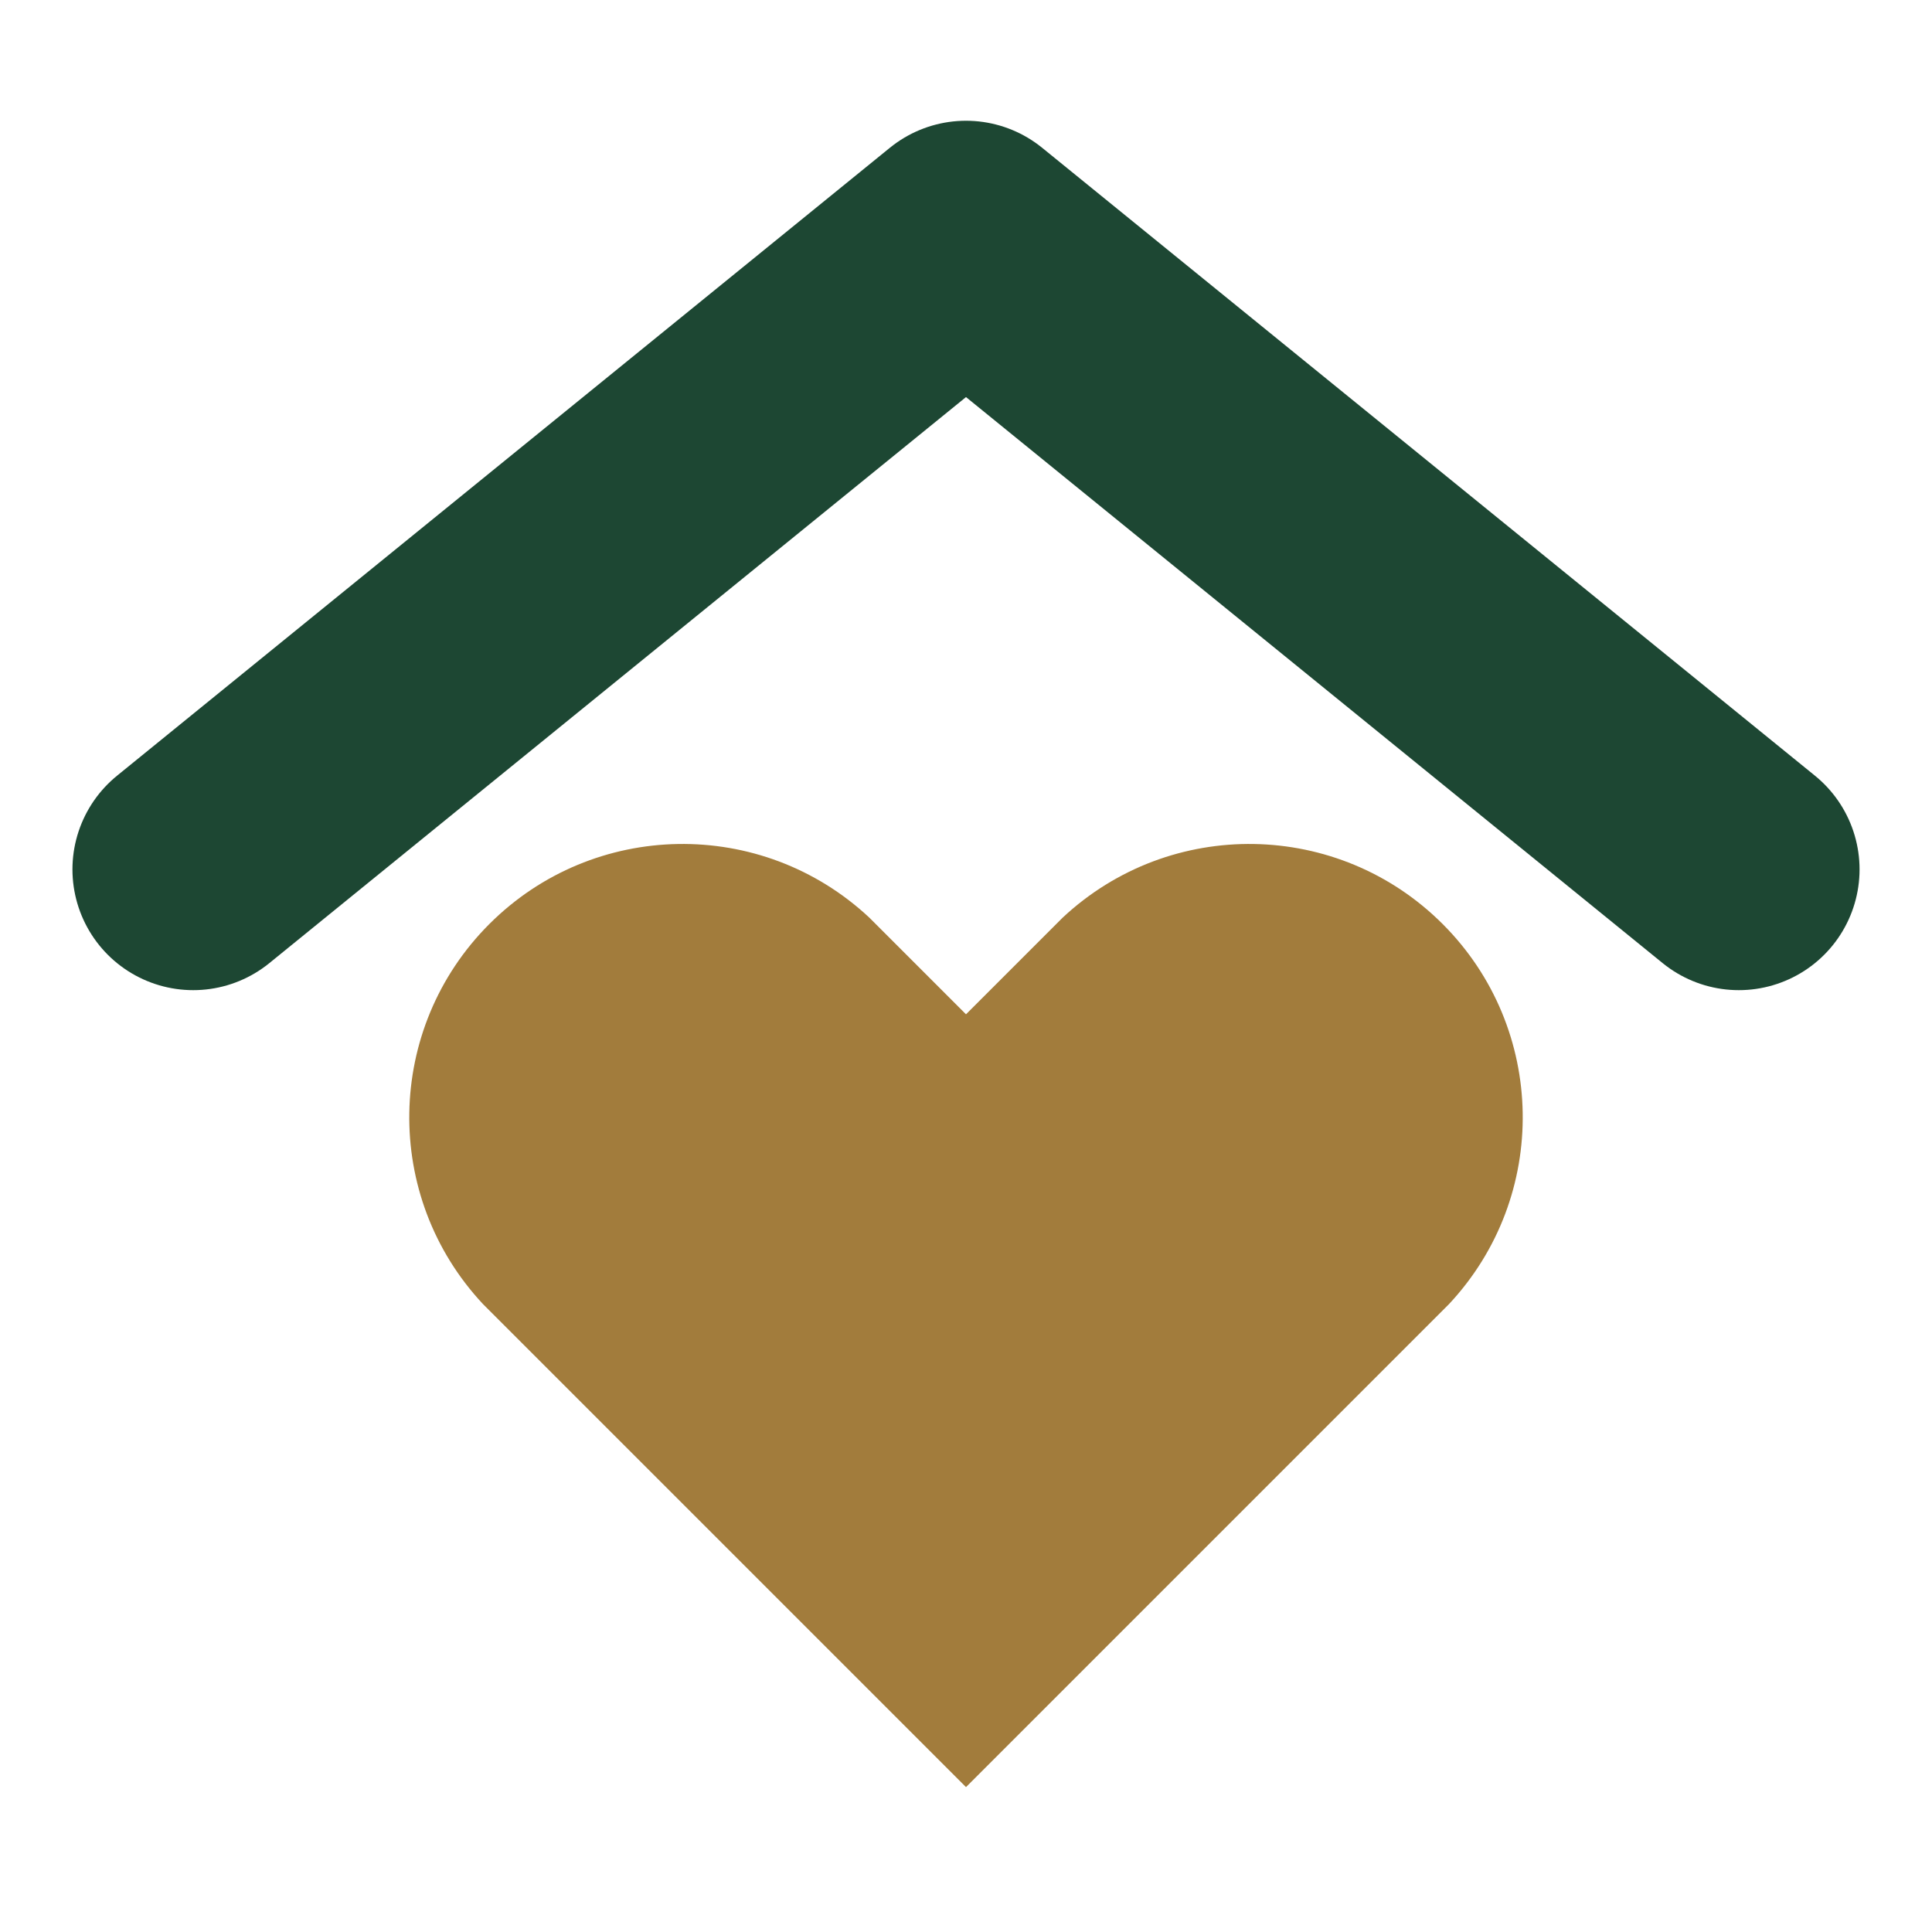
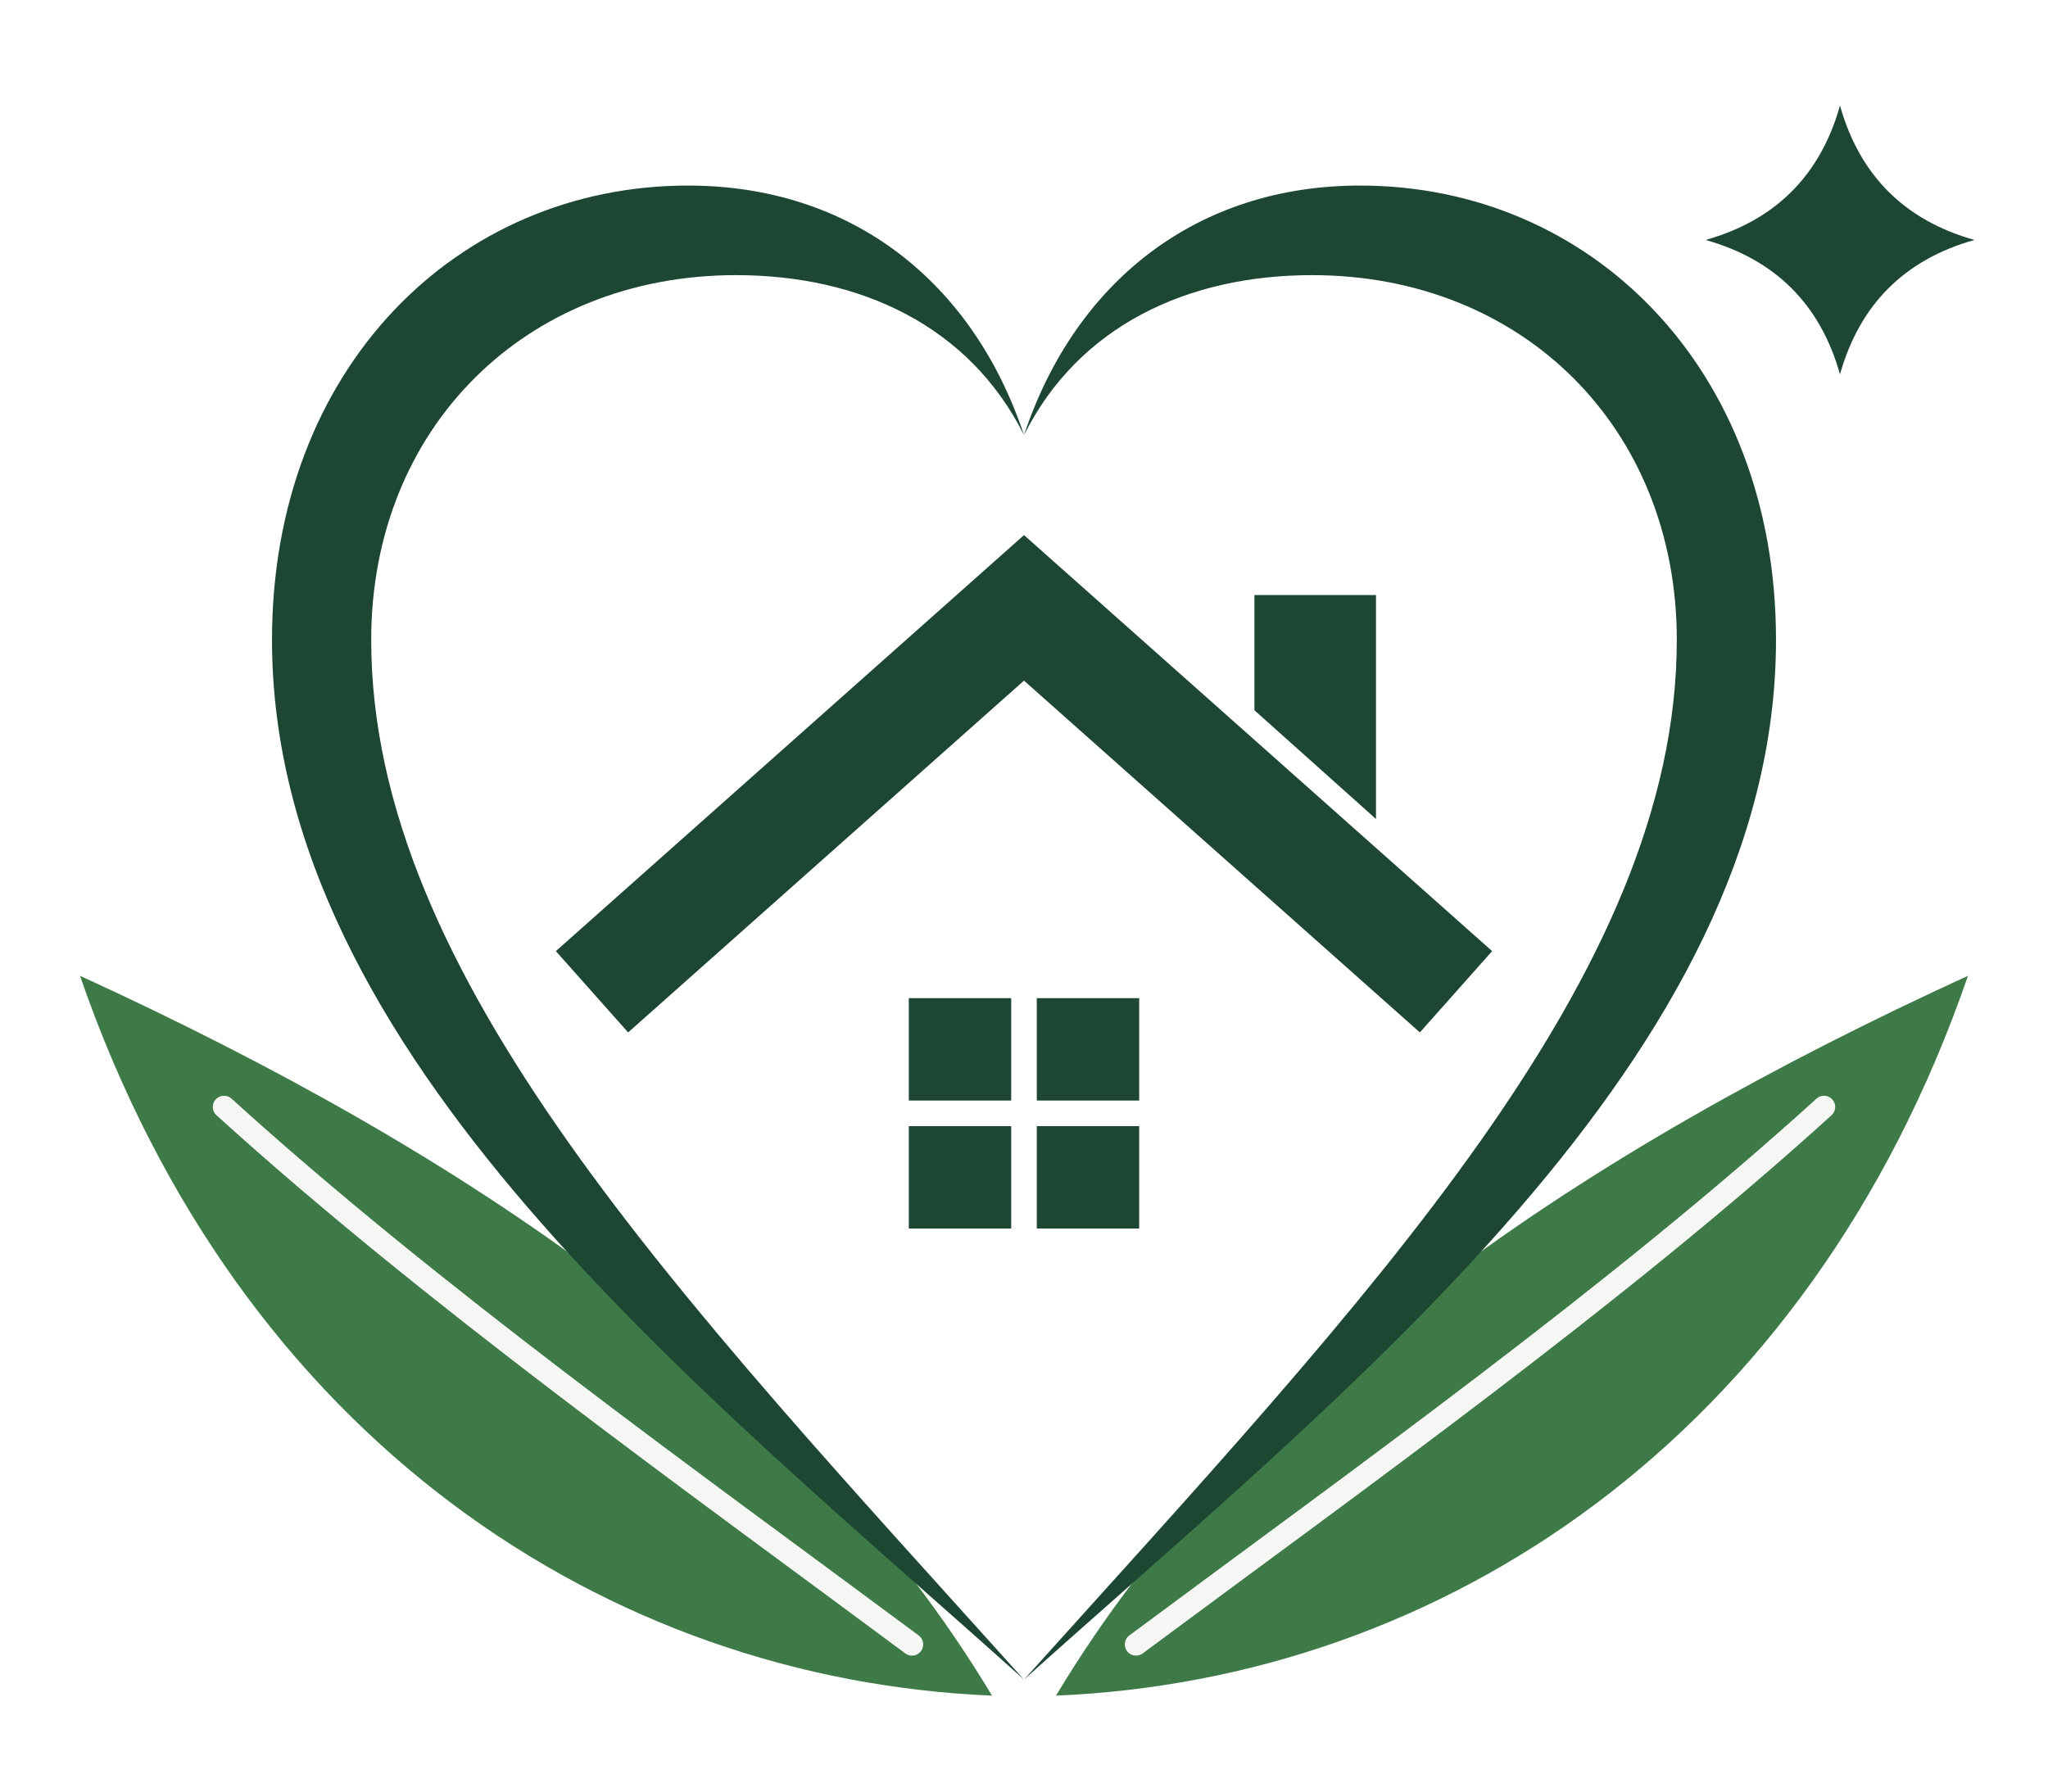
- <svg xmlns="http://www.w3.org/2000/svg" viewBox="4 3 40 40" width="40" height="40" role="img" aria-labelledby="t">
-   <path d="M8 21L24 8L40 21" fill="none" stroke="#1D4733" stroke-width="5" stroke-linecap="round" stroke-linejoin="round" />
-   <path d="M24 40L14 30A5.66 5.66 0 0 1 22 22L24 24L26 22A5.66 5.66 0 0 1 34 30Z" fill="#A27C3C" />
+ <svg xmlns="http://www.w3.org/2000/svg" viewBox="0 2 64 56" width="64" height="56" role="img" aria-labelledby="t">
+   <path fill="#3E7A47" d="M31 55 C19 54.5 7.5 47 2.5 32.5 C14.5 38 25 45 31 55 ZM33 55 C45 54.5 56.5 47 61.5 32.5 C49.5 38 39 45 33 55 Z" />
+   <path fill="none" stroke="#F6F7F4" stroke-width="0.7" stroke-linecap="round" d="M28.5 53.4 C21.5 48.2 13.5 42.5 7 36.6M35.5 53.4 C42.5 48.2 50.5 42.5 57 36.6" />
+   <path fill="#1D4733" d="M32 54.5 C22 45.5 8.5 35 8.5 22 C8.5 13.5 14.3 7.8 21.5 7.8 C26.6 7.8 30.4 10.8 32 15.6 C30.3 12.2 26.9 10.6 23 10.6 C16.4 10.6 11.6 15.4 11.6 22 C11.6 32.5 21.2 42.5 32 54.5 ZM32 54.5 C42 45.5 55.5 35 55.5 22 C55.5 13.5 49.7 7.8 42.5 7.8 C37.4 7.8 33.6 10.8 32 15.6 C33.7 12.2 37.1 10.6 41 10.6 C47.6 10.6 52.4 15.4 52.4 22 C52.4 32.5 42.8 42.5 32 54.5 Z" />
+   <path fill="none" stroke="#1D4733" stroke-width="3.4" stroke-linejoin="miter" d="M18.5 33 L32 21 L45.5 33" />
+   <path fill="#1D4733" d="M39.2 20.6 H43 V27.6 L39.2 24.2 ZM28.4 33.2h3.2v3.2h-3.2zM32.4 33.2h3.2v3.2h-3.2zM28.4 37.2h3.2v3.2h-3.2zM32.4 37.2h3.2v3.2h-3.2zM57.5 5.3 Q58.424 8.576 61.7 9.5 Q58.424 10.424 57.5 13.7 Q56.576 10.424 53.3 9.5 Q56.576 8.576 57.5 5.3Z" />
</svg>
